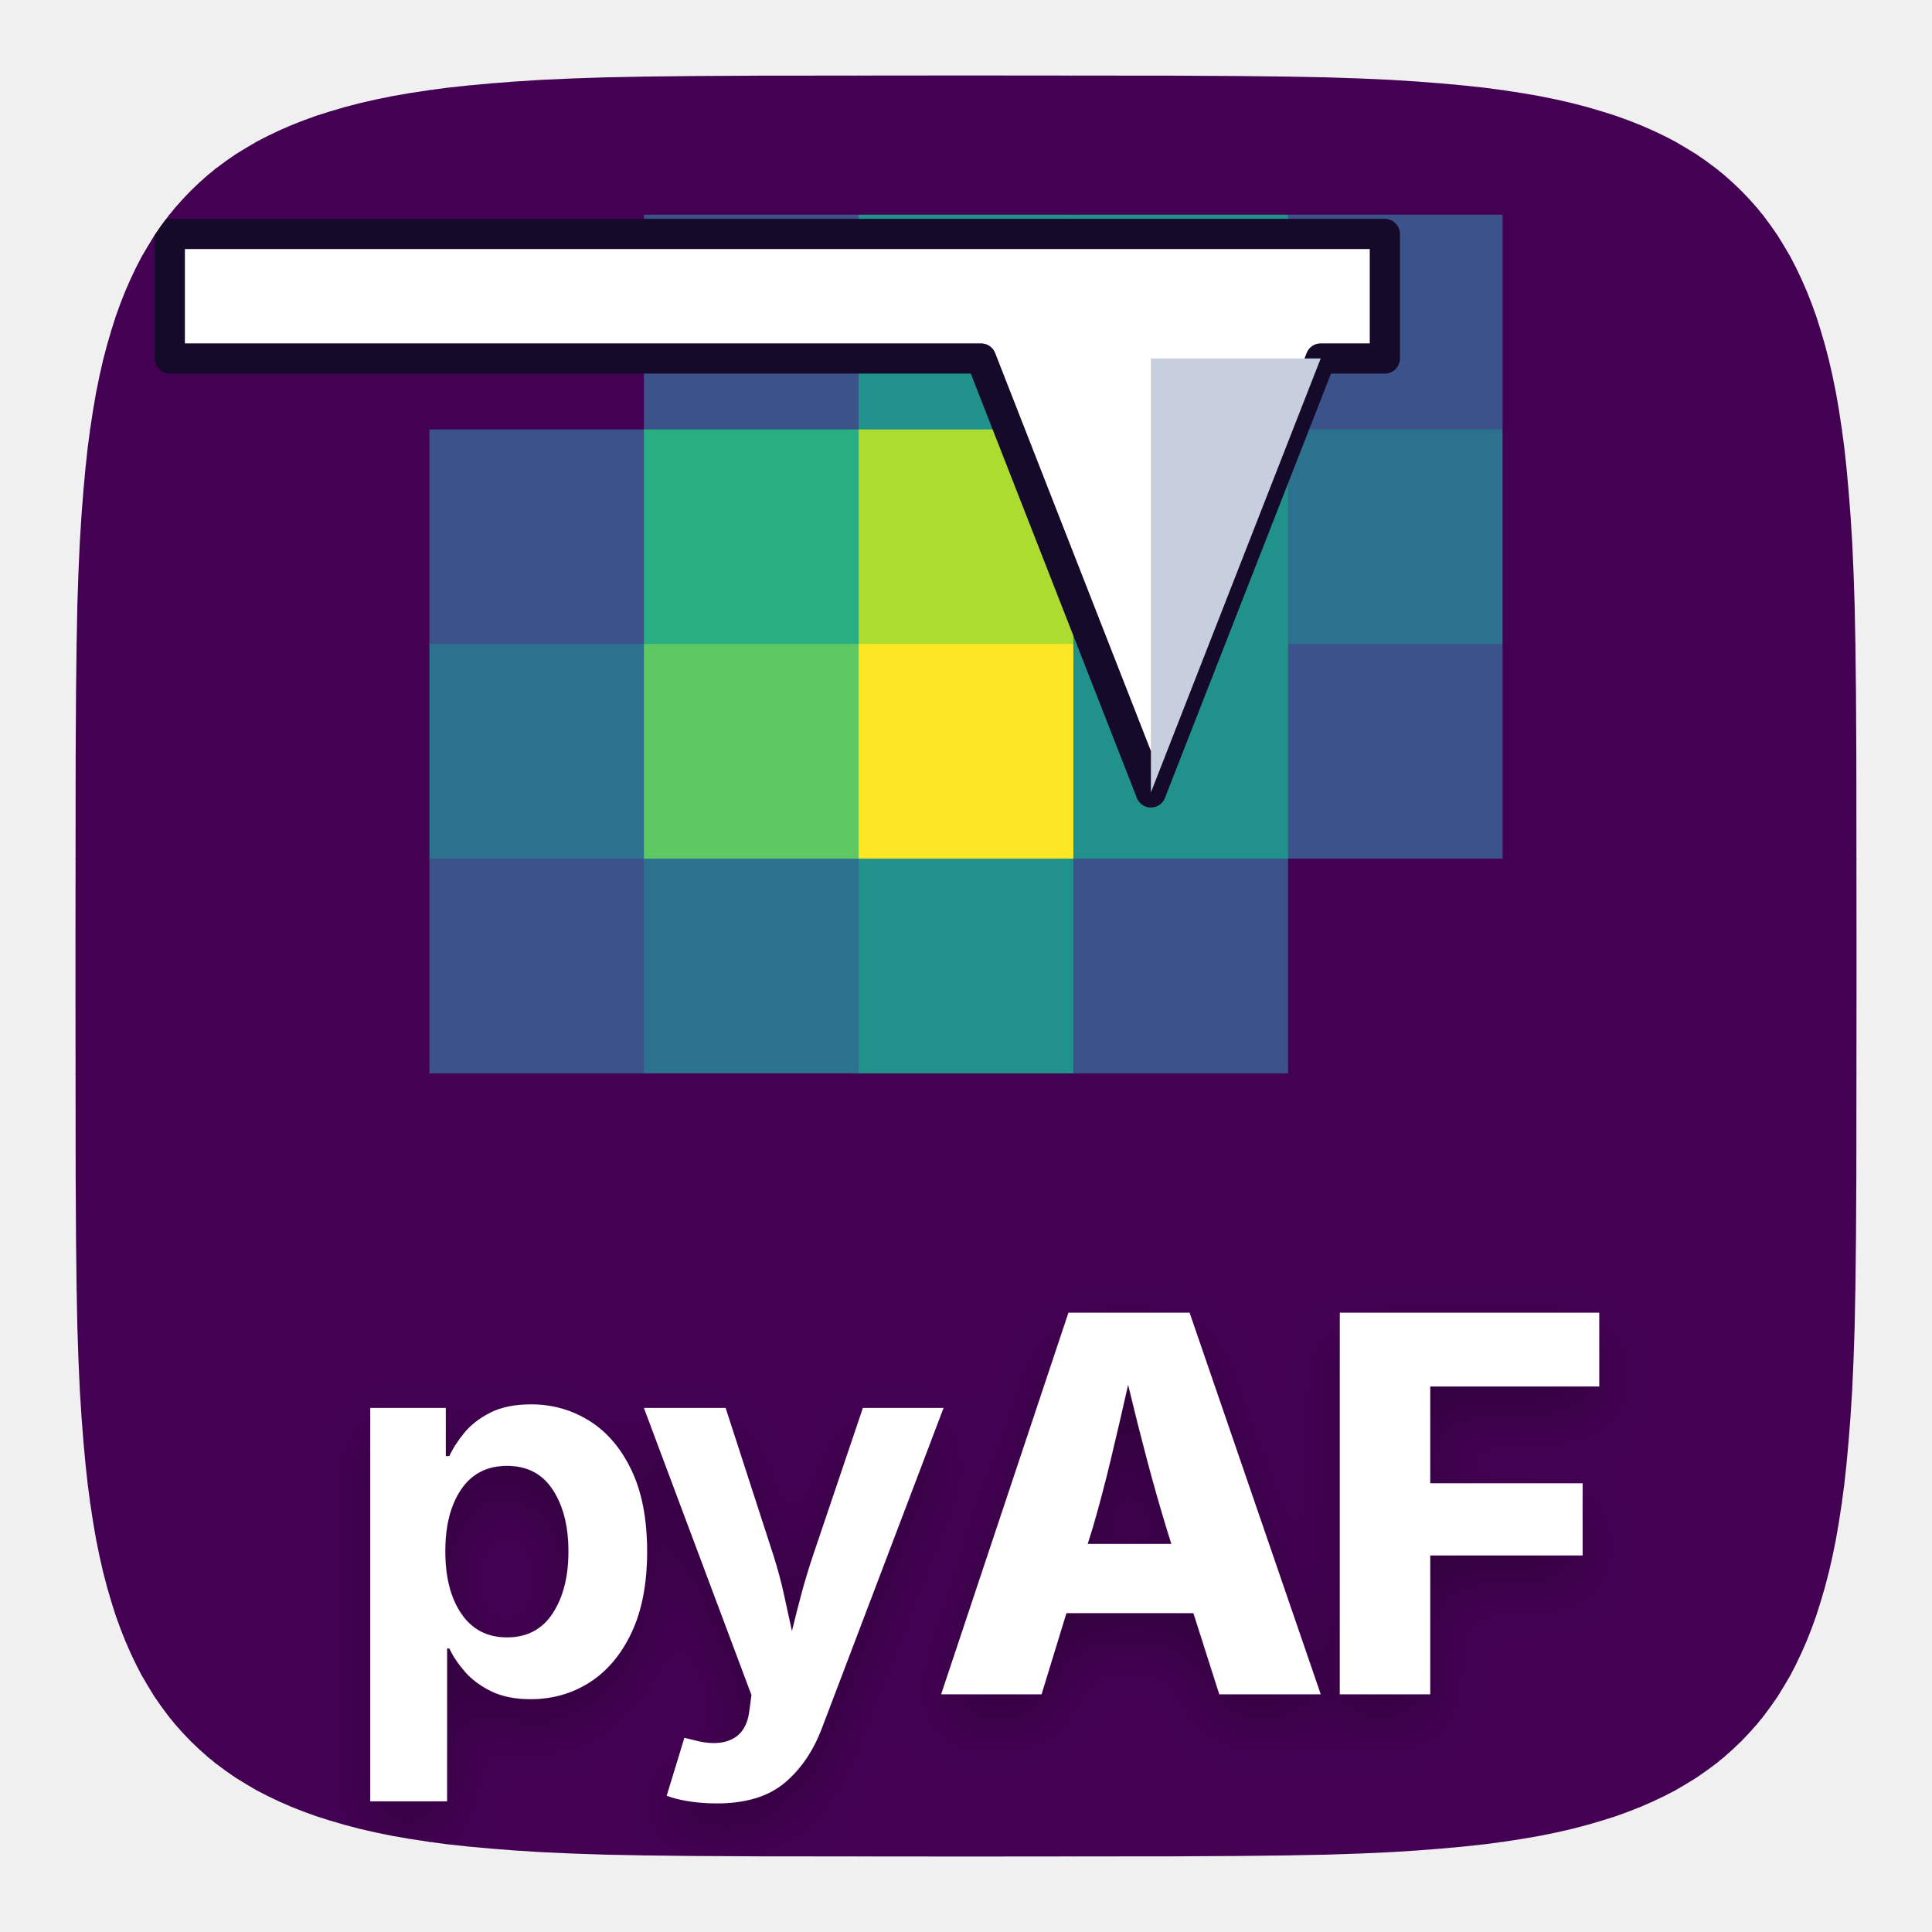
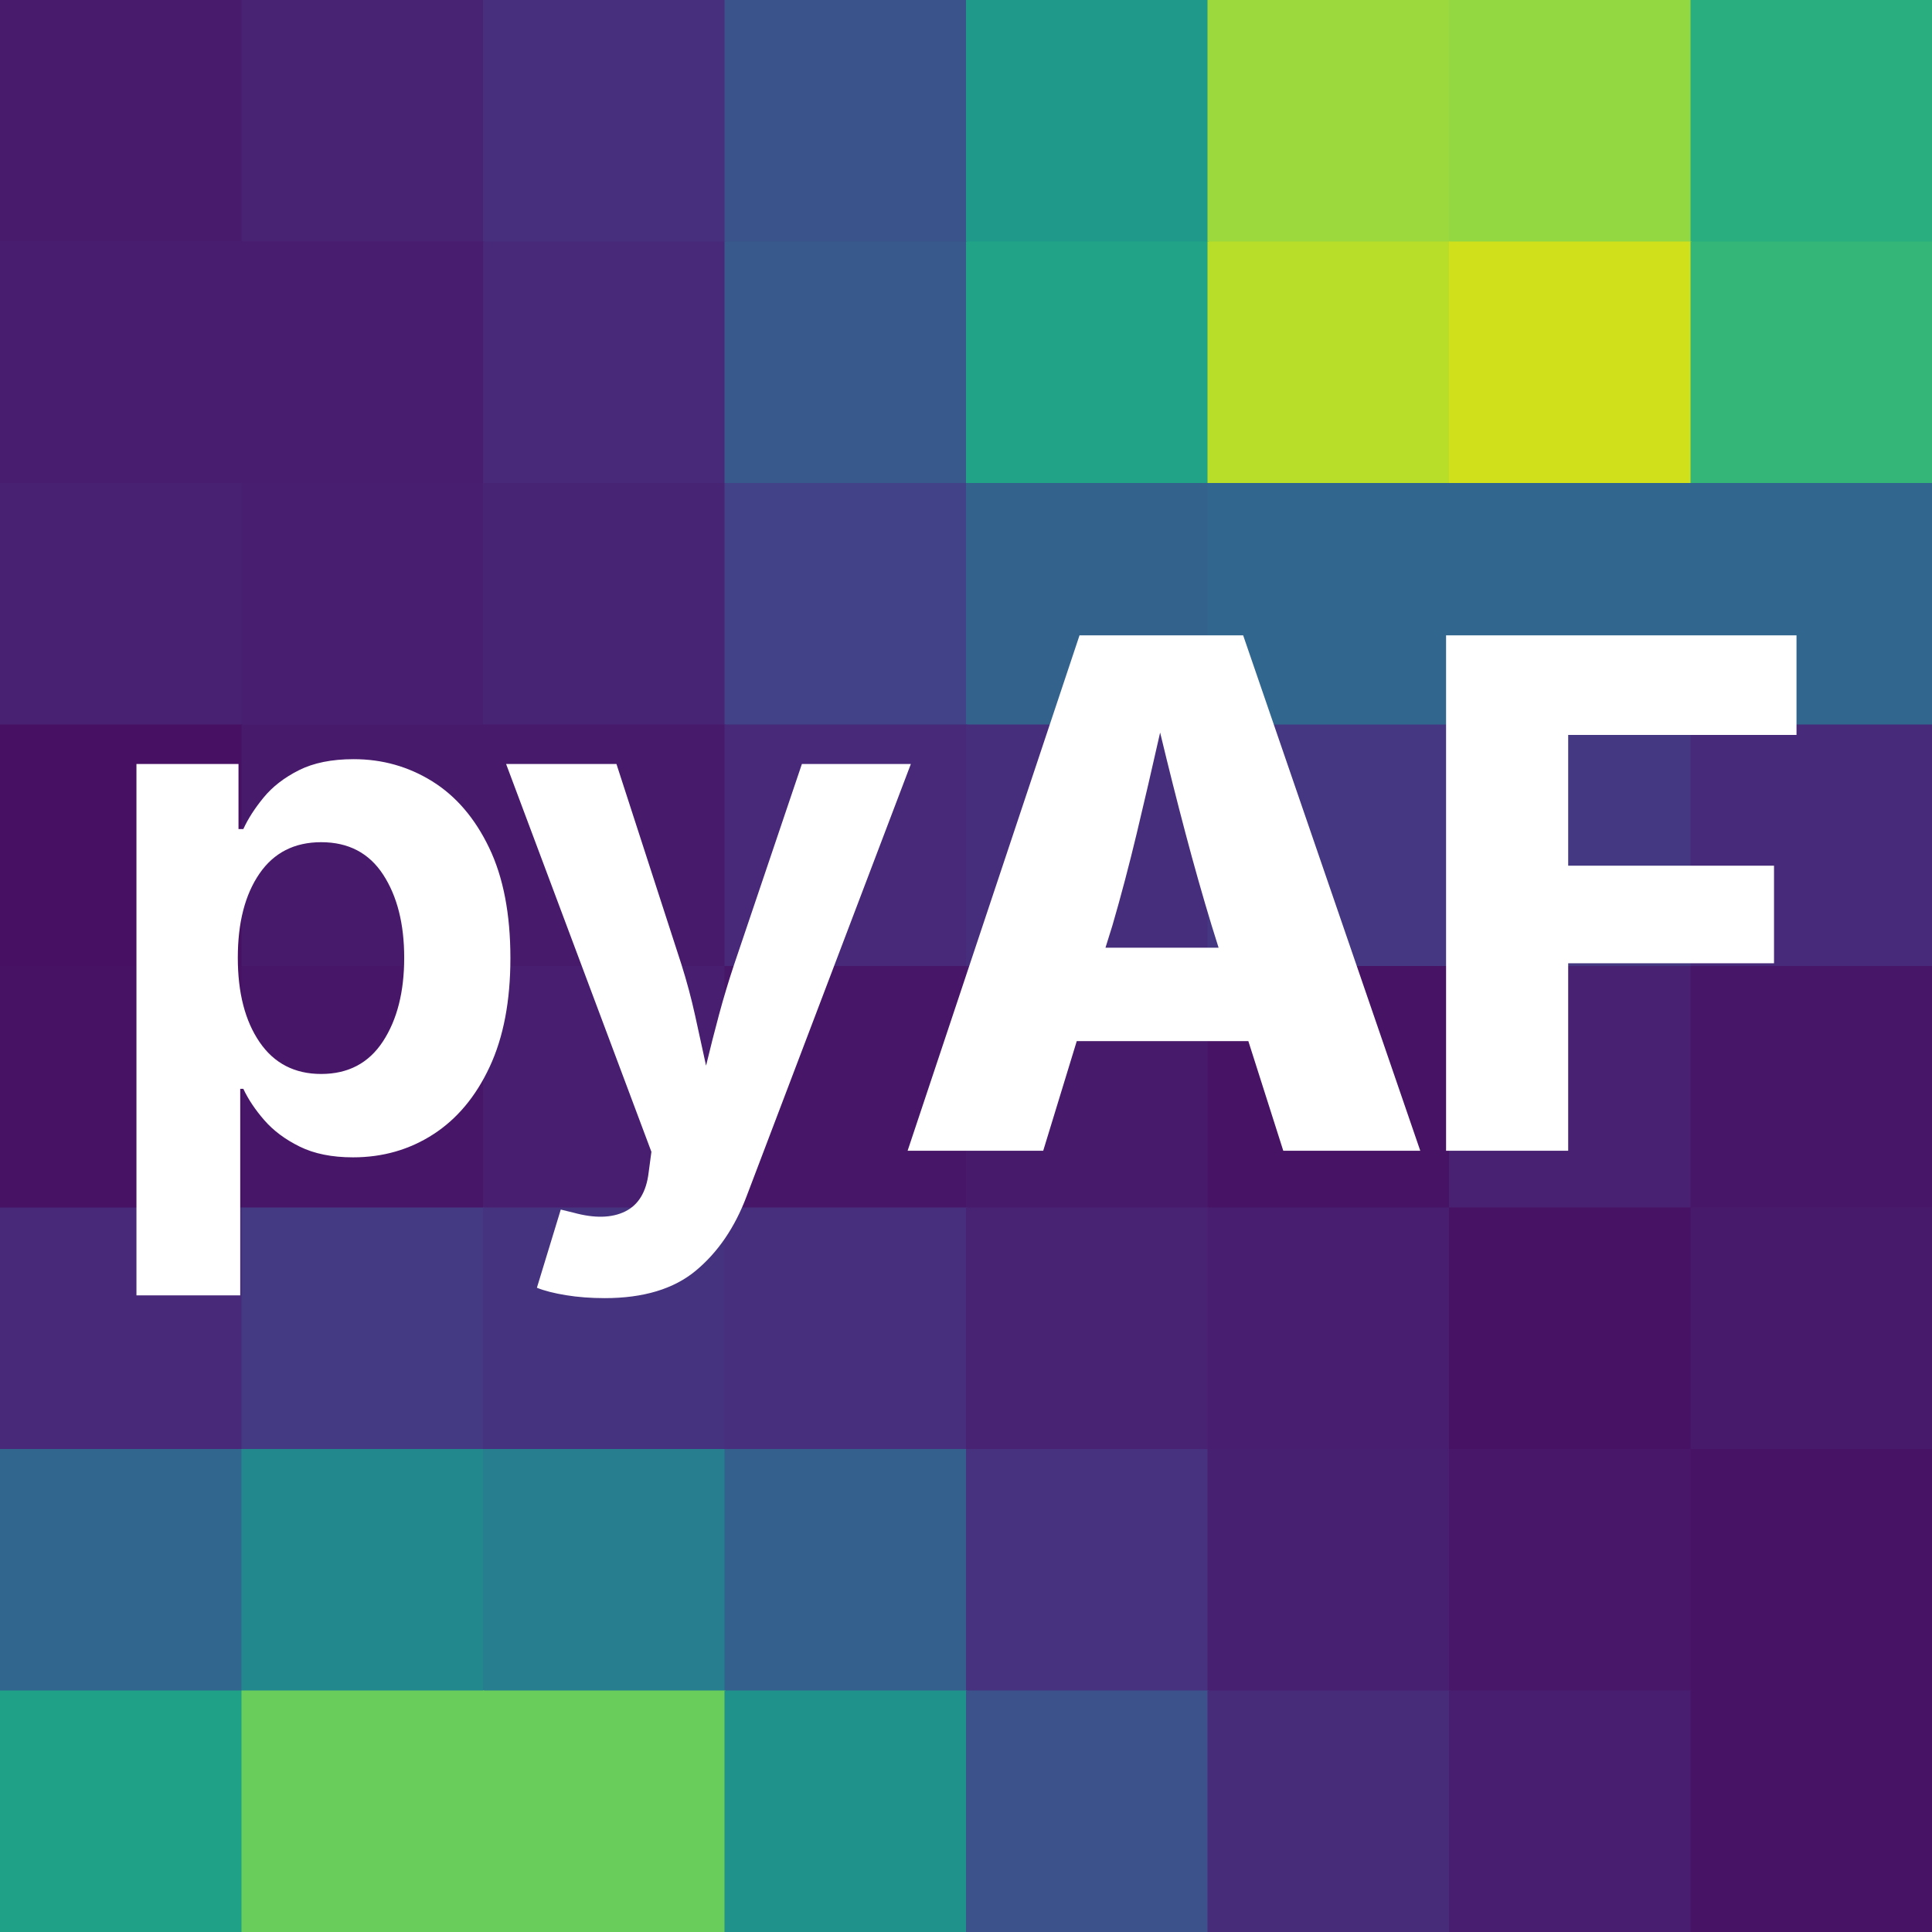
<svg xmlns="http://www.w3.org/2000/svg" width="1024" height="1024" viewBox="0 0 1024 1024">
-   <defs>
-     <clipPath id="sq">
-       <path d="M984.0 512.0 L983.9 621.9 L983.7 657.0 L983.4 682.5 L983.0 703.3 L982.4 721.0 L981.7 736.7 L980.8 750.9 L979.8 763.8 L978.7 775.8 L977.5 786.9 L976.1 797.3 L974.6 807.1 L973.0 816.3 L971.2 825.1 L969.3 833.4 L967.2 841.4 L965.0 848.9 L962.7 856.2 L960.2 863.1 L957.6 869.7 L954.8 876.1 L951.9 882.2 L948.9 888.0 L945.6 893.6 L942.3 899.0 L938.7 904.2 L935.0 909.2 L931.2 913.9 L927.1 918.5 L922.9 922.9 L918.5 927.1 L913.9 931.2 L909.2 935.0 L904.2 938.7 L899.0 942.3 L893.6 945.6 L888.0 948.9 L882.2 951.9 L876.1 954.8 L869.7 957.6 L863.1 960.2 L856.2 962.7 L848.9 965.0 L841.4 967.2 L833.4 969.3 L825.1 971.2 L816.3 973.0 L807.1 974.6 L797.3 976.1 L786.9 977.5 L775.8 978.7 L763.8 979.8 L750.9 980.8 L736.7 981.7 L721.0 982.4 L703.3 983.0 L682.5 983.4 L657.0 983.7 L621.9 983.9 L512.0 984.0 L402.1 983.9 L367.0 983.7 L341.5 983.4 L320.7 983.0 L303.0 982.4 L287.3 981.7 L273.1 980.8 L260.2 979.8 L248.2 978.7 L237.1 977.5 L226.7 976.1 L216.9 974.6 L207.7 973.0 L198.9 971.2 L190.6 969.3 L182.6 967.2 L175.1 965.0 L167.8 962.7 L160.9 960.2 L154.3 957.6 L147.9 954.8 L141.8 951.9 L136.0 948.9 L130.4 945.6 L125.0 942.3 L119.8 938.7 L114.8 935.0 L110.1 931.2 L105.5 927.1 L101.1 922.9 L96.9 918.5 L92.8 913.9 L89.0 909.2 L85.3 904.2 L81.7 899.0 L78.4 893.6 L75.1 888.0 L72.1 882.2 L69.2 876.1 L66.4 869.7 L63.8 863.1 L61.3 856.2 L59.0 848.9 L56.8 841.4 L54.7 833.4 L52.8 825.1 L51.0 816.3 L49.4 807.1 L47.9 797.3 L46.5 786.9 L45.3 775.8 L44.2 763.8 L43.2 750.9 L42.3 736.7 L41.6 721.0 L41.0 703.3 L40.6 682.5 L40.3 657.0 L40.1 621.9 L40.0 512.0 L40.1 402.1 L40.3 367.0 L40.6 341.5 L41.0 320.7 L41.6 303.0 L42.3 287.3 L43.2 273.1 L44.2 260.2 L45.3 248.2 L46.5 237.1 L47.9 226.7 L49.4 216.9 L51.0 207.7 L52.8 198.9 L54.7 190.6 L56.8 182.6 L59.0 175.1 L61.3 167.8 L63.8 160.9 L66.4 154.3 L69.2 147.9 L72.1 141.8 L75.1 136.0 L78.4 130.4 L81.7 125.0 L85.3 119.8 L89.0 114.8 L92.8 110.1 L96.9 105.5 L101.1 101.1 L105.5 96.9 L110.1 92.8 L114.8 89.0 L119.8 85.3 L125.0 81.7 L130.4 78.4 L136.0 75.1 L141.8 72.1 L147.9 69.2 L154.3 66.4 L160.9 63.8 L167.8 61.3 L175.1 59.0 L182.6 56.8 L190.6 54.7 L198.9 52.8 L207.7 51.0 L216.9 49.4 L226.7 47.9 L237.1 46.5 L248.2 45.3 L260.2 44.2 L273.1 43.2 L287.3 42.3 L303.0 41.6 L320.7 41.0 L341.5 40.6 L367.0 40.3 L402.1 40.1 L512.0 40.0 L621.9 40.1 L657.0 40.3 L682.5 40.6 L703.3 41.0 L721.0 41.6 L736.7 42.3 L750.9 43.2 L763.8 44.2 L775.8 45.3 L786.9 46.5 L797.3 47.9 L807.1 49.4 L816.3 51.0 L825.1 52.8 L833.4 54.7 L841.4 56.8 L848.9 59.0 L856.2 61.3 L863.1 63.8 L869.7 66.4 L876.1 69.2 L882.2 72.1 L888.0 75.1 L893.6 78.4 L899.0 81.7 L904.2 85.3 L909.2 89.0 L913.9 92.8 L918.5 96.9 L922.9 101.1 L927.1 105.5 L931.2 110.1 L935.0 114.8 L938.7 119.8 L942.3 125.0 L945.6 130.4 L948.9 136.0 L951.9 141.8 L954.8 147.9 L957.6 154.3 L960.2 160.9 L962.7 167.8 L965.0 175.1 L967.2 182.6 L969.3 190.6 L971.2 198.9 L973.0 207.7 L974.6 216.9 L976.1 226.7 L977.5 237.1 L978.7 248.2 L979.8 260.2 L980.8 273.1 L981.7 287.3 L982.4 303.0 L983.0 320.7 L983.4 341.5 L983.7 367.0 L983.9 402.1Z" />
-     </clipPath>
-     <filter id="shadow" x="-20%" y="-20%" width="140%" height="140%">
-       <feDropShadow dx="0" dy="14" stdDeviation="16" flood-color="#000" flood-opacity=".28" />
-     </filter>
-     <filter id="glow" x="-60%" y="-60%" width="220%" height="220%">
-       <feGaussianBlur stdDeviation="16" />
-     </filter>
-     <filter id="glow2" x="-60%" y="-60%" width="220%" height="220%">
-       <feGaussianBlur stdDeviation="5" />
-     </filter>
-     <linearGradient id="tipm" x1="0" y1="0" x2="1" y2="0">
-       <stop offset="0" stop-color="#f4f7fb" />
-       <stop offset=".5" stop-color="#cbd5e1" />
-       <stop offset="1" stop-color="#8a97aa" />
-     </linearGradient>
-     <linearGradient id="beam" x1="0" y1="0" x2="0" y2="1">
-       <stop offset="0" stop-color="#eef2f7" />
-       <stop offset="1" stop-color="#94a3b8" />
-     </linearGradient>
-   </defs>
-   <g clip-path="url(#sq)">
-     <rect x="0.0" y="0.0" width="114.3" height="114.3" fill="#440154" />
-     <rect x="0.0" y="113.8" width="114.3" height="114.3" fill="#440154" />
-     <rect x="0.0" y="227.6" width="114.3" height="114.3" fill="#440154" />
-     <rect x="0.0" y="341.3" width="114.3" height="114.3" fill="#440154" />
-     <rect x="0.0" y="455.1" width="114.3" height="114.3" fill="#440154" />
-     <rect x="0.0" y="568.9" width="114.3" height="114.3" fill="#440154" />
-     <rect x="0.0" y="682.7" width="114.3" height="114.3" fill="#440154" />
-     <rect x="0.0" y="796.4" width="114.3" height="114.3" fill="#440154" />
-     <rect x="0.0" y="910.2" width="114.3" height="114.3" fill="#440154" />
-     <rect x="113.8" y="0.0" width="114.3" height="114.3" fill="#440154" />
-     <rect x="113.8" y="113.8" width="114.3" height="114.3" fill="#440154" />
-     <rect x="113.8" y="227.6" width="114.3" height="114.3" fill="#440154" />
-     <rect x="113.8" y="341.3" width="114.3" height="114.3" fill="#440154" />
-     <rect x="113.8" y="455.1" width="114.3" height="114.3" fill="#440154" />
-     <rect x="113.8" y="568.9" width="114.3" height="114.3" fill="#440154" />
-     <rect x="113.8" y="682.7" width="114.3" height="114.3" fill="#440154" />
-     <rect x="113.8" y="796.4" width="114.3" height="114.3" fill="#440154" />
-     <rect x="113.8" y="910.2" width="114.3" height="114.3" fill="#440154" />
-     <rect x="227.6" y="0.0" width="114.3" height="114.3" fill="#440154" />
-     <rect x="227.6" y="113.8" width="114.3" height="114.3" fill="#440154" />
-     <rect x="227.6" y="227.6" width="114.3" height="114.3" fill="#3b528b" />
-     <rect x="227.6" y="341.3" width="114.3" height="114.3" fill="#2c728e" />
-     <rect x="227.6" y="455.1" width="114.3" height="114.3" fill="#3b528b" />
-     <rect x="227.6" y="568.9" width="114.3" height="114.3" fill="#440154" />
-     <rect x="227.6" y="682.7" width="114.3" height="114.3" fill="#440154" />
-     <rect x="227.6" y="796.4" width="114.3" height="114.3" fill="#440154" />
-     <rect x="227.6" y="910.2" width="114.3" height="114.3" fill="#440154" />
-     <rect x="341.3" y="0.0" width="114.3" height="114.3" fill="#440154" />
-     <rect x="341.3" y="113.8" width="114.3" height="114.3" fill="#3b528b" />
-     <rect x="341.3" y="227.6" width="114.3" height="114.3" fill="#28ae80" />
-     <rect x="341.3" y="341.3" width="114.3" height="114.3" fill="#5ec962" />
-     <rect x="341.3" y="455.1" width="114.3" height="114.3" fill="#2c728e" />
-     <rect x="341.3" y="568.9" width="114.3" height="114.3" fill="#440154" />
-     <rect x="341.3" y="682.7" width="114.3" height="114.3" fill="#440154" />
-     <rect x="341.3" y="796.4" width="114.3" height="114.3" fill="#440154" />
-     <rect x="341.3" y="910.2" width="114.3" height="114.3" fill="#440154" />
-     <rect x="455.1" y="0.0" width="114.3" height="114.3" fill="#440154" />
-     <rect x="455.1" y="113.8" width="114.3" height="114.3" fill="#21918c" />
-     <rect x="455.1" y="227.6" width="114.3" height="114.3" fill="#addc30" />
-     <rect x="455.1" y="341.3" width="114.3" height="114.3" fill="#fde725" />
-     <rect x="455.1" y="455.1" width="114.3" height="114.3" fill="#21918c" />
-     <rect x="455.1" y="568.9" width="114.3" height="114.3" fill="#440154" />
-     <rect x="455.1" y="682.7" width="114.3" height="114.3" fill="#440154" />
-     <rect x="455.1" y="796.4" width="114.3" height="114.3" fill="#440154" />
-     <rect x="455.1" y="910.2" width="114.3" height="114.3" fill="#440154" />
-     <rect x="568.9" y="0.0" width="114.3" height="114.3" fill="#440154" />
-     <rect x="568.9" y="113.8" width="114.3" height="114.3" fill="#21918c" />
-     <rect x="568.9" y="227.6" width="114.3" height="114.3" fill="#21918c" />
-     <rect x="568.9" y="341.3" width="114.3" height="114.3" fill="#21918c" />
-     <rect x="568.9" y="455.1" width="114.3" height="114.3" fill="#3b528b" />
-     <rect x="568.9" y="568.9" width="114.3" height="114.3" fill="#440154" />
-     <rect x="568.9" y="682.7" width="114.3" height="114.3" fill="#440154" />
-     <rect x="568.9" y="796.4" width="114.3" height="114.3" fill="#440154" />
-     <rect x="568.9" y="910.2" width="114.3" height="114.3" fill="#440154" />
-     <rect x="682.7" y="0.0" width="114.3" height="114.3" fill="#440154" />
-     <rect x="682.7" y="113.8" width="114.3" height="114.3" fill="#3b528b" />
-     <rect x="682.7" y="227.6" width="114.3" height="114.3" fill="#2c728e" />
-     <rect x="682.7" y="341.3" width="114.3" height="114.3" fill="#3b528b" />
-     <rect x="682.7" y="455.1" width="114.3" height="114.3" fill="#440154" />
-     <rect x="682.7" y="568.9" width="114.3" height="114.3" fill="#440154" />
-     <rect x="682.7" y="682.7" width="114.3" height="114.3" fill="#440154" />
-     <rect x="682.7" y="796.4" width="114.3" height="114.3" fill="#440154" />
-     <rect x="682.7" y="910.2" width="114.3" height="114.3" fill="#440154" />
-     <rect x="796.4" y="0.0" width="114.3" height="114.3" fill="#440154" />
-     <rect x="796.4" y="113.8" width="114.3" height="114.3" fill="#440154" />
-     <rect x="796.4" y="227.6" width="114.3" height="114.3" fill="#440154" />
-     <rect x="796.4" y="341.3" width="114.3" height="114.3" fill="#440154" />
-     <rect x="796.4" y="455.1" width="114.3" height="114.3" fill="#440154" />
-     <rect x="796.4" y="568.9" width="114.3" height="114.3" fill="#440154" />
-     <rect x="796.4" y="682.7" width="114.3" height="114.3" fill="#440154" />
-     <rect x="796.4" y="796.4" width="114.3" height="114.3" fill="#440154" />
-     <rect x="796.4" y="910.2" width="114.3" height="114.3" fill="#440154" />
-     <rect x="910.2" y="0.0" width="114.3" height="114.3" fill="#440154" />
-     <rect x="910.2" y="113.8" width="114.3" height="114.3" fill="#440154" />
-     <rect x="910.2" y="227.6" width="114.3" height="114.3" fill="#440154" />
-     <rect x="910.2" y="341.3" width="114.3" height="114.3" fill="#440154" />
-     <rect x="910.2" y="455.1" width="114.3" height="114.3" fill="#440154" />
-     <rect x="910.2" y="568.9" width="114.3" height="114.3" fill="#440154" />
-     <rect x="910.2" y="682.7" width="114.3" height="114.3" fill="#440154" />
-     <rect x="910.2" y="796.4" width="114.3" height="114.3" fill="#440154" />
-     <rect x="910.2" y="910.2" width="114.3" height="114.3" fill="#440154" />
-     <path d="M90 124L734.0 124L734.0 190L700.0 190L610 420L520.0 190L90 190Z" fill="#ffffff" stroke="#160a2b" stroke-width="16" stroke-linejoin="round" />
-     <path d="M610 190L700.0 190L610 420Z" fill="#c7cede" />
-     <path d="M196.237 954.74V746.24H236.281V771.76H238.182Q240.896 765.787 246.123 759.407Q251.349 753.027 259.968 748.684Q268.588 744.34 281.483 744.34Q298.315 744.34 312.297 753.027Q326.278 761.715 334.626 779.09Q342.975 796.465 342.975 822.392Q342.975 847.64 334.83 865.083Q326.686 882.525 312.704 891.552Q298.723 900.579 281.212 900.579Q268.859 900.579 260.308 896.371Q251.756 892.163 246.394 885.987Q241.032 879.811 238.182 873.702H236.96V954.74ZM268.724 867.865Q284.605 867.865 292.954 855.105Q301.302 842.346 301.302 822.256Q301.302 802.302 293.021 789.61Q284.741 776.918 268.724 776.918Q252.978 776.918 244.494 789.271Q236.01 801.623 236.01 822.256Q236.01 842.889 244.562 855.377Q253.113 867.865 268.724 867.865ZM353.372 951.754 362.738 921.076 367.761 922.298Q380.113 925.691 387.986 921.823Q395.859 917.954 397.217 906.552L398.303 898.407L341.291 746.24H384.593L410.112 824.971Q413.234 834.88 415.406 844.721Q417.578 854.562 419.75 864.607Q422.193 854.427 424.84 844.585Q427.487 834.744 430.745 824.971L457.351 746.24H500.109L435.632 915.918Q428.709 934.243 415.746 945.035Q402.782 955.826 379.978 955.826Q371.833 955.826 364.774 954.672Q357.716 953.519 353.372 951.754ZM498.833 898.0 566.297 695.744H630.503L700.003 898.0H646.249L632.539 854.97H565.211L552.044 898.0ZM576.478 818.319H620.865L618.15 809.632Q612.856 792.257 607.834 773.253Q602.812 754.249 597.925 733.888Q593.31 754.385 588.762 773.389Q584.215 792.393 579.192 809.632ZM710.129 898.0V695.744H847.636V734.838H758.046V786.148H838.812V824.428H758.046V898.0Z" fill="#fff" filter="url(#shadow)" />
-   </g>
+   <rect x="0.00" y="0.00" width="128.60" height="128.60" fill="#481b6d" />
+   <rect x="128.00" y="0.00" width="128.60" height="128.60" fill="#482374" />
+   <rect x="256.00" y="0.00" width="128.60" height="128.60" fill="#472f7d" />
+   <rect x="384.00" y="0.00" width="128.60" height="128.60" fill="#3a538b" />
+   <rect x="512.00" y="0.00" width="128.60" height="128.60" fill="#1f9a8a" />
+   <rect x="640.00" y="0.00" width="128.60" height="128.60" fill="#9bd93c" />
+   <rect x="768.00" y="0.00" width="128.60" height="128.60" fill="#93d741" />
+   <rect x="896.00" y="0.00" width="128.60" height="128.60" fill="#29af7f" />
+   <rect x="0.00" y="128.00" width="128.60" height="128.60" fill="#481d6f" />
+   <rect x="128.00" y="128.00" width="128.60" height="128.60" fill="#481c6e" />
+   <rect x="256.00" y="128.00" width="128.60" height="128.60" fill="#482979" />
+   <rect x="384.00" y="128.00" width="128.60" height="128.60" fill="#38598c" />
+   <rect x="512.00" y="128.00" width="128.60" height="128.60" fill="#20a386" />
+   <rect x="640.00" y="128.00" width="128.60" height="128.60" fill="#b8de29" />
+   <rect x="768.00" y="128.00" width="128.60" height="128.60" fill="#d0e11c" />
+   <rect x="896.00" y="128.00" width="128.60" height="128.60" fill="#34b679" />
+   <rect x="0.00" y="256.00" width="128.60" height="128.60" fill="#482173" />
+   <rect x="128.00" y="256.00" width="128.60" height="128.60" fill="#481f70" />
+   <rect x="256.00" y="256.00" width="128.60" height="128.60" fill="#482475" />
+   <rect x="384.00" y="256.00" width="128.60" height="128.60" fill="#414287" />
+   <rect x="512.00" y="256.00" width="128.60" height="128.60" fill="#33628d" />
+   <rect x="640.00" y="256.00" width="128.60" height="128.60" fill="#31678e" />
+   <rect x="768.00" y="256.00" width="128.60" height="128.60" fill="#31678e" />
+   <rect x="896.00" y="256.00" width="128.60" height="128.60" fill="#31678e" />
+   <rect x="0.00" y="384.00" width="128.60" height="128.60" fill="#471063" />
+   <rect x="128.00" y="384.00" width="128.60" height="128.60" fill="#481a6c" />
+   <rect x="256.00" y="384.00" width="128.60" height="128.60" fill="#481a6c" />
+   <rect x="384.00" y="384.00" width="128.60" height="128.60" fill="#482878" />
+   <rect x="512.00" y="384.00" width="128.60" height="128.60" fill="#472e7c" />
+   <rect x="640.00" y="384.00" width="128.60" height="128.60" fill="#453781" />
+   <rect x="768.00" y="384.00" width="128.60" height="128.60" fill="#453882" />
+   <rect x="896.00" y="384.00" width="128.60" height="128.60" fill="#472a7a" />
+   <rect x="0.00" y="512.00" width="128.60" height="128.60" fill="#471164" />
+   <rect x="128.00" y="512.00" width="128.60" height="128.60" fill="#481668" />
+   <rect x="256.00" y="512.00" width="128.60" height="128.60" fill="#481f70" />
+   <rect x="384.00" y="512.00" width="128.60" height="128.60" fill="#481668" />
+   <rect x="512.00" y="512.00" width="128.60" height="128.60" fill="#481a6c" />
+   <rect x="640.00" y="512.00" width="128.60" height="128.60" fill="#471365" />
+   <rect x="768.00" y="512.00" width="128.60" height="128.60" fill="#482173" />
+   <rect x="896.00" y="512.00" width="128.60" height="128.60" fill="#481668" />
+   <rect x="0.00" y="640.00" width="128.60" height="128.60" fill="#482878" />
+   <rect x="128.00" y="640.00" width="128.60" height="128.60" fill="#443a83" />
+   <rect x="256.00" y="640.00" width="128.60" height="128.60" fill="#46337f" />
+   <rect x="384.00" y="640.00" width="128.60" height="128.60" fill="#472f7d" />
+   <rect x="512.00" y="640.00" width="128.60" height="128.60" fill="#482374" />
+   <rect x="640.00" y="640.00" width="128.60" height="128.60" fill="#481f70" />
+   <rect x="768.00" y="640.00" width="128.60" height="128.60" fill="#471164" />
+   <rect x="896.00" y="640.00" width="128.60" height="128.60" fill="#481a6c" />
+   <rect x="0.00" y="768.00" width="128.60" height="128.60" fill="#31678e" />
+   <rect x="128.00" y="768.00" width="128.60" height="128.60" fill="#23888e" />
+   <rect x="256.00" y="768.00" width="128.60" height="128.60" fill="#277e8e" />
+   <rect x="384.00" y="768.00" width="128.60" height="128.60" fill="#34608d" />
+   <rect x="512.00" y="768.00" width="128.60" height="128.60" fill="#46327e" />
+   <rect x="640.00" y="768.00" width="128.60" height="128.60" fill="#482071" />
+   <rect x="768.00" y="768.00" width="128.60" height="128.60" fill="#481769" />
+   <rect x="896.00" y="768.00" width="128.60" height="128.60" fill="#471365" />
+   <rect x="0.00" y="896.00" width="128.60" height="128.60" fill="#1fa187" />
+   <rect x="128.00" y="896.00" width="128.60" height="128.60" fill="#69cd5b" />
+   <rect x="256.00" y="896.00" width="128.60" height="128.60" fill="#69cd5b" />
+   <rect x="384.00" y="896.00" width="128.60" height="128.60" fill="#20928c" />
+   <rect x="512.00" y="896.00" width="128.60" height="128.60" fill="#3b528b" />
+   <rect x="640.00" y="896.00" width="128.60" height="128.60" fill="#472c7a" />
+   <rect x="768.00" y="896.00" width="128.60" height="128.60" fill="#481f70" />
+   <rect x="896.00" y="896.00" width="128.60" height="128.60" fill="#471365" />
+   <path transform="translate(-192.743 -603.027) scale(1.35073)" d="M196.237 954.74V746.24H236.281V771.76H238.182Q240.896 765.787 246.123 759.407Q251.349 753.027 259.968 748.684Q268.588 744.34 281.483 744.34Q298.315 744.34 312.297 753.027Q326.278 761.715 334.626 779.09Q342.975 796.465 342.975 822.392Q342.975 847.64 334.83 865.083Q326.686 882.525 312.704 891.552Q298.723 900.579 281.212 900.579Q268.859 900.579 260.308 896.371Q251.756 892.163 246.394 885.987Q241.032 879.811 238.182 873.702H236.96V954.74ZM268.724 867.865Q284.605 867.865 292.954 855.105Q301.302 842.346 301.302 822.256Q301.302 802.302 293.021 789.61Q284.741 776.918 268.724 776.918Q252.978 776.918 244.494 789.271Q236.01 801.623 236.01 822.256Q236.01 842.889 244.562 855.377Q253.113 867.865 268.724 867.865ZM353.372 951.754 362.738 921.076 367.761 922.298Q380.113 925.691 387.986 921.823Q395.859 917.954 397.217 906.552L398.303 898.407L341.291 746.24H384.593L410.112 824.971Q413.234 834.88 415.406 844.721Q417.578 854.562 419.75 864.607Q422.193 854.427 424.84 844.585Q427.487 834.744 430.745 824.971L457.351 746.24H500.109L435.632 915.918Q428.709 934.243 415.746 945.035Q402.782 955.826 379.978 955.826Q371.833 955.826 364.774 954.672Q357.716 953.519 353.372 951.754ZM498.833 898.0 566.297 695.744H630.503L700.003 898.0H646.249L632.539 854.97H565.211L552.044 898.0ZM576.478 818.319H620.865L618.15 809.632Q612.856 792.257 607.834 773.253Q602.812 754.249 597.925 733.888Q593.31 754.385 588.762 773.389Q584.215 792.393 579.192 809.632ZM710.129 898.0V695.744H847.636V734.838H758.046V786.148H838.812V824.428H758.046V898.0Z" fill="#fff" />
</svg>
